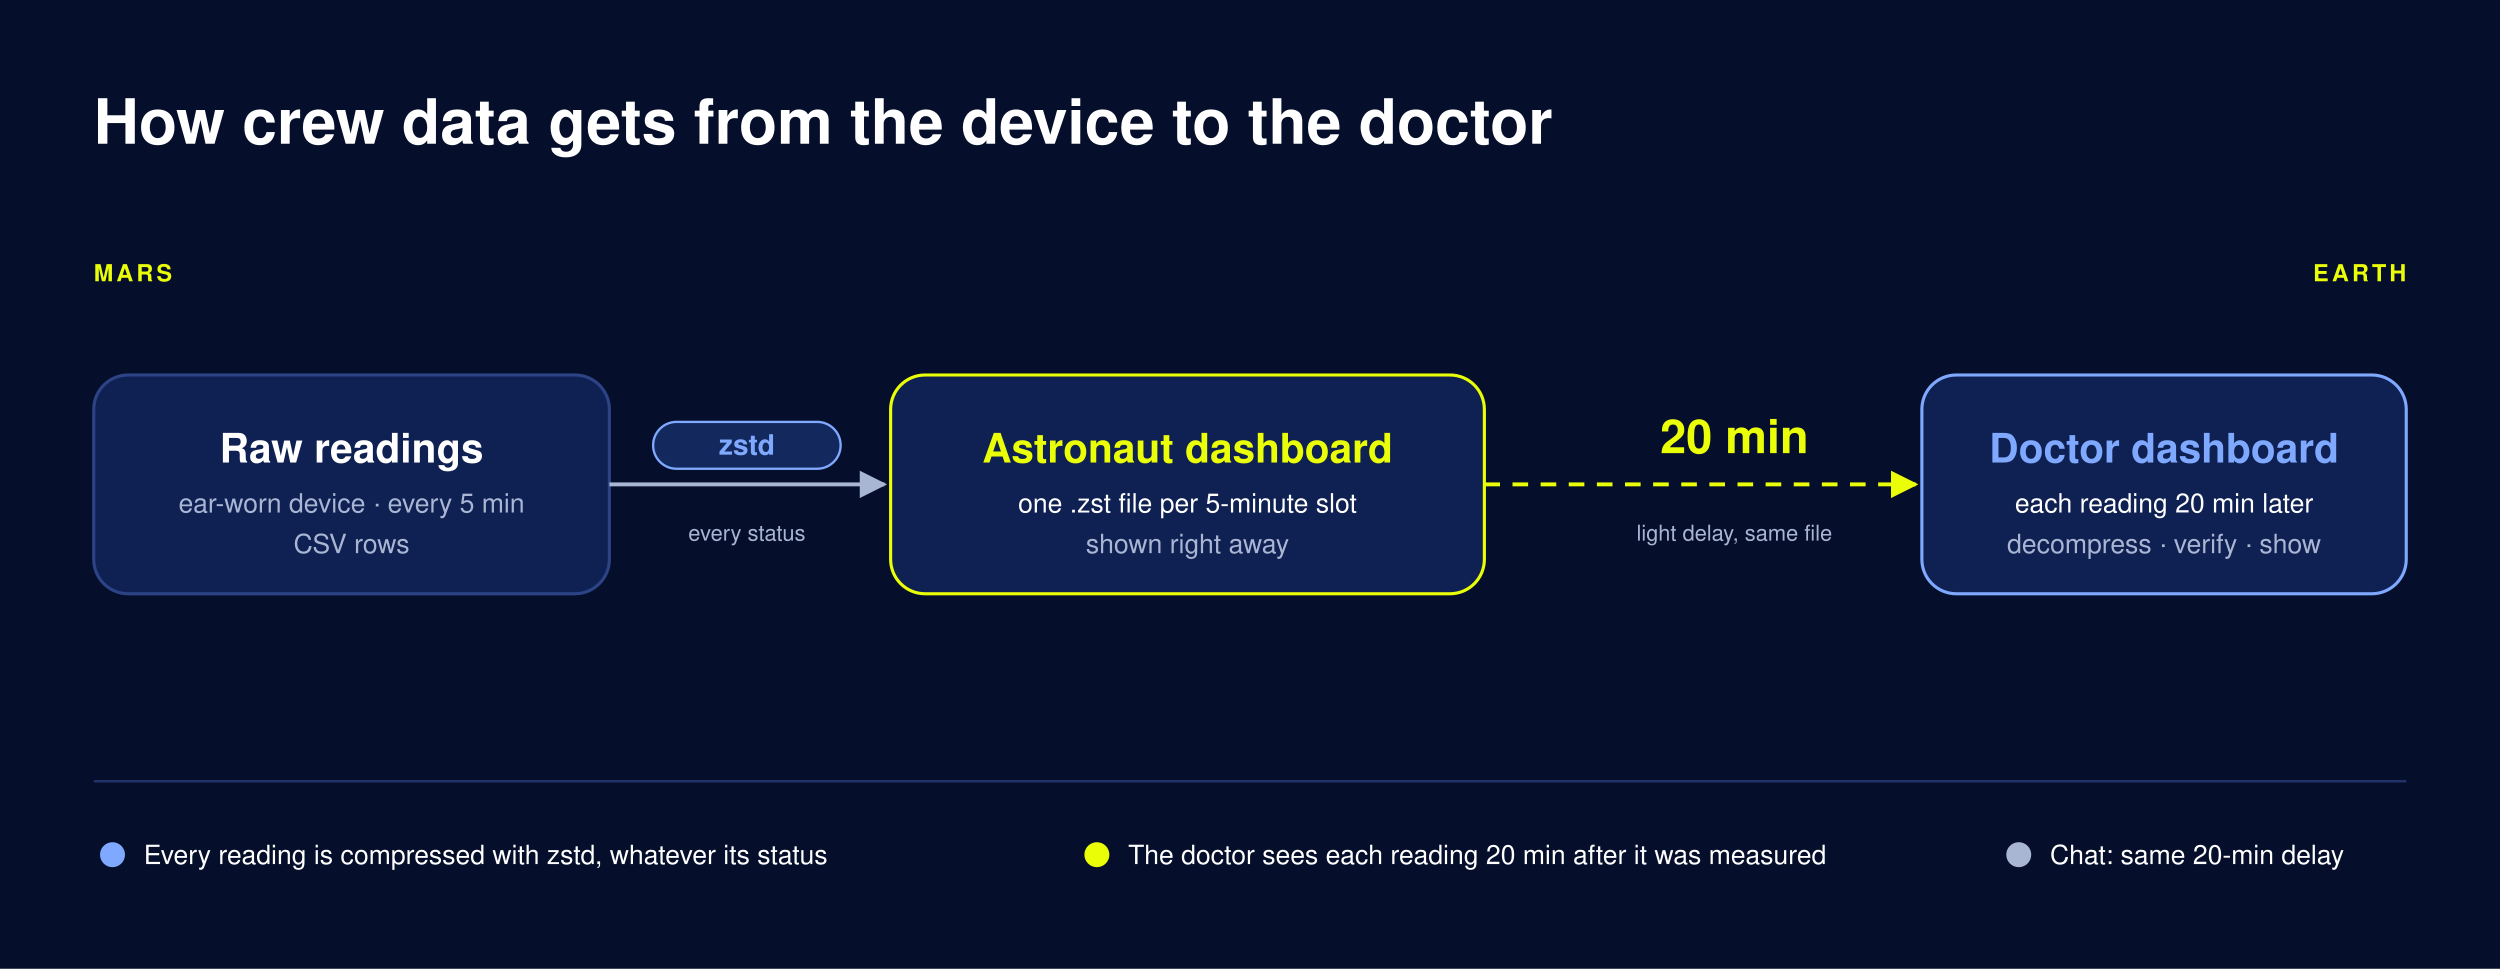
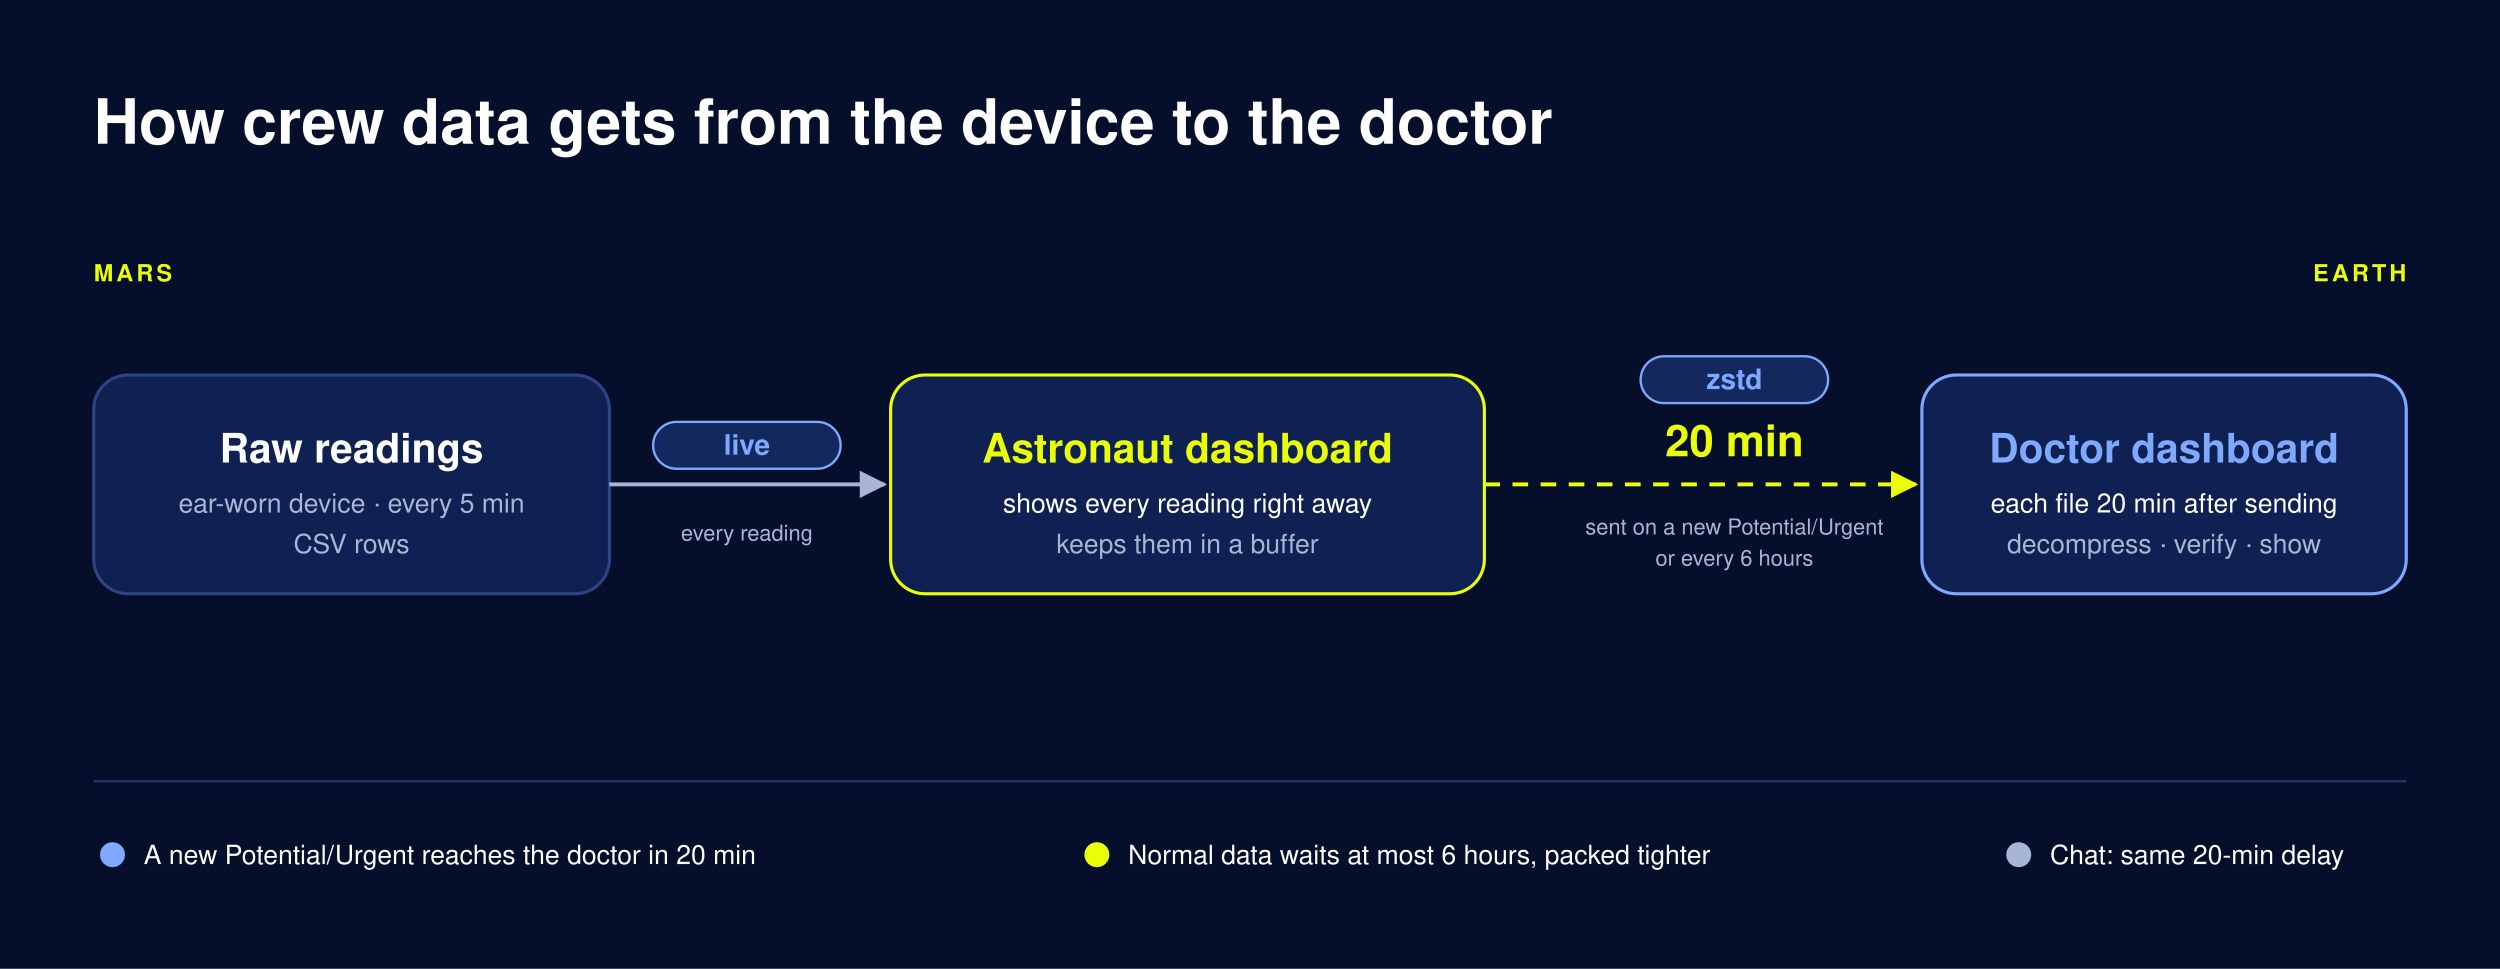
<svg xmlns="http://www.w3.org/2000/svg" width="1600" height="620" viewBox="0 0 1600 620" font-family="Helvetica Neue, Helvetica, Arial, sans-serif">
  <defs>
    <marker id="g" viewBox="0 0 10 10" refX="9" refY="5" markerWidth="7" markerHeight="7" orient="auto">
      <path d="M0 0L10 5L0 10z" fill="#A9B6D3" />
    </marker>
    <marker id="y" viewBox="0 0 10 10" refX="9" refY="5" markerWidth="7" markerHeight="7" orient="auto">
      <path d="M0 0L10 5L0 10z" fill="#EAFE07" />
    </marker>
  </defs>
  <style>
    .w { fill: #FFFFFF; } .m { fill: #A9B6D3; } .y { fill: #EAFE07; } .b { fill: #7FA8FF; }
    .title { font-size: 40px; font-weight: 700; }
    .k { font-size: 15px; font-weight: 700; letter-spacing: 2px; }
    .n { font-size: 26px; font-weight: 700; }
    .s { font-size: 17px; }
    .tag { font-size: 18px; font-weight: 700; }
  </style>
  <rect width="1600" height="620" fill="#050E2A" />
  <text x="60" y="92" class="w title">How crew data gets from the device to the doctor</text>
  <text x="60" y="180" class="y k">MARS</text>
  <text x="1540" y="180" text-anchor="end" class="y k">EARTH</text>
  <rect x="60" y="240" width="330" height="140" rx="22" fill="#0F2052" stroke="#2C4386" stroke-width="2" />
  <text x="225" y="296" text-anchor="middle" class="w n">Raw readings</text>
  <text x="225" y="328" text-anchor="middle" class="m s">ear-worn device · every 5 min</text>
  <text x="225" y="354" text-anchor="middle" class="m s">CSV rows</text>
  <path d="M390 310 H566" stroke="#A9B6D3" stroke-width="2.5" marker-end="url(#g)" />
  <rect x="418" y="270" width="120" height="30" rx="15" fill="#13295E" stroke="#7FA8FF" stroke-width="1.5" />
-   <text x="478" y="291" text-anchor="middle" class="b tag">zstd</text>
-   <text x="478" y="346" text-anchor="middle" class="m" font-size="14">every status</text>
+   <text x="478" y="291" text-anchor="middle" class="b tag">live</text>
+   <text x="478" y="346" text-anchor="middle" class="m" font-size="14">every reading</text>
  <rect x="570" y="240" width="380" height="140" rx="22" fill="#0F2052" stroke="#EAFE07" stroke-width="2" />
  <text x="760" y="296" text-anchor="middle" class="y n">Astronaut dashboard</text>
-   <text x="760" y="328" text-anchor="middle" class="w s">one .zst file per 5-minute slot</text>
-   <text x="760" y="354" text-anchor="middle" class="m s">shown right away</text>
+   <text x="760" y="328" text-anchor="middle" class="w s">shows every reading right away</text>
+   <text x="760" y="354" text-anchor="middle" class="m s">keeps them in a buffer</text>
  <path d="M950 310 H1226" stroke="#EAFE07" stroke-width="2.5" stroke-dasharray="10 8" marker-end="url(#y)" />
-   <text x="1110" y="290" text-anchor="middle" class="y" font-size="30" font-weight="700">20 min</text>
-   <text x="1110" y="346" text-anchor="middle" class="m" font-size="14">light delay, same file</text>
+   <rect x="1050" y="228" width="120" height="30" rx="15" fill="#13295E" stroke="#7FA8FF" stroke-width="1.5" />
+   <text x="1110" y="249" text-anchor="middle" class="b tag">zstd</text>
+   <text x="1110" y="292" text-anchor="middle" class="y" font-size="28" font-weight="700">20 min</text>
+   <text x="1110" y="342" text-anchor="middle" class="m" font-size="14">sent on a new Potential/Urgent</text>
+   <text x="1110" y="362" text-anchor="middle" class="m" font-size="14">or every 6 hours</text>
  <rect x="1230" y="240" width="310" height="140" rx="22" fill="#0F2052" stroke="#7FA8FF" stroke-width="2" />
  <text x="1385" y="296" text-anchor="middle" class="b n">Doctor dashboard</text>
-   <text x="1385" y="328" text-anchor="middle" class="w s">each reading 20 min later</text>
+   <text x="1385" y="328" text-anchor="middle" class="w s">each file 20 min after sending</text>
  <text x="1385" y="354" text-anchor="middle" class="m s">decompress · verify · show</text>
  <line x1="60" y1="500" x2="1540" y2="500" stroke="#22346B" stroke-width="1.5" />
  <circle cx="72" cy="547" r="8" fill="#7FA8FF" />
-   <text x="92" y="553" class="w s">Every reading is compressed with zstd, whatever its status</text>
+   <text x="92" y="553" class="w s">A new Potential/Urgent reaches the doctor in 20 min</text>
  <circle cx="702" cy="547" r="8" fill="#EAFE07" />
-   <text x="722" y="553" class="w s">The doctor sees each reading 20 min after it was measured</text>
+   <text x="722" y="553" class="w s">Normal data waits at most 6 hours, packed tighter</text>
  <circle cx="1292" cy="547" r="8" fill="#A9B6D3" />
  <text x="1312" y="553" class="w s">Chat: same 20-min delay</text>
</svg>
